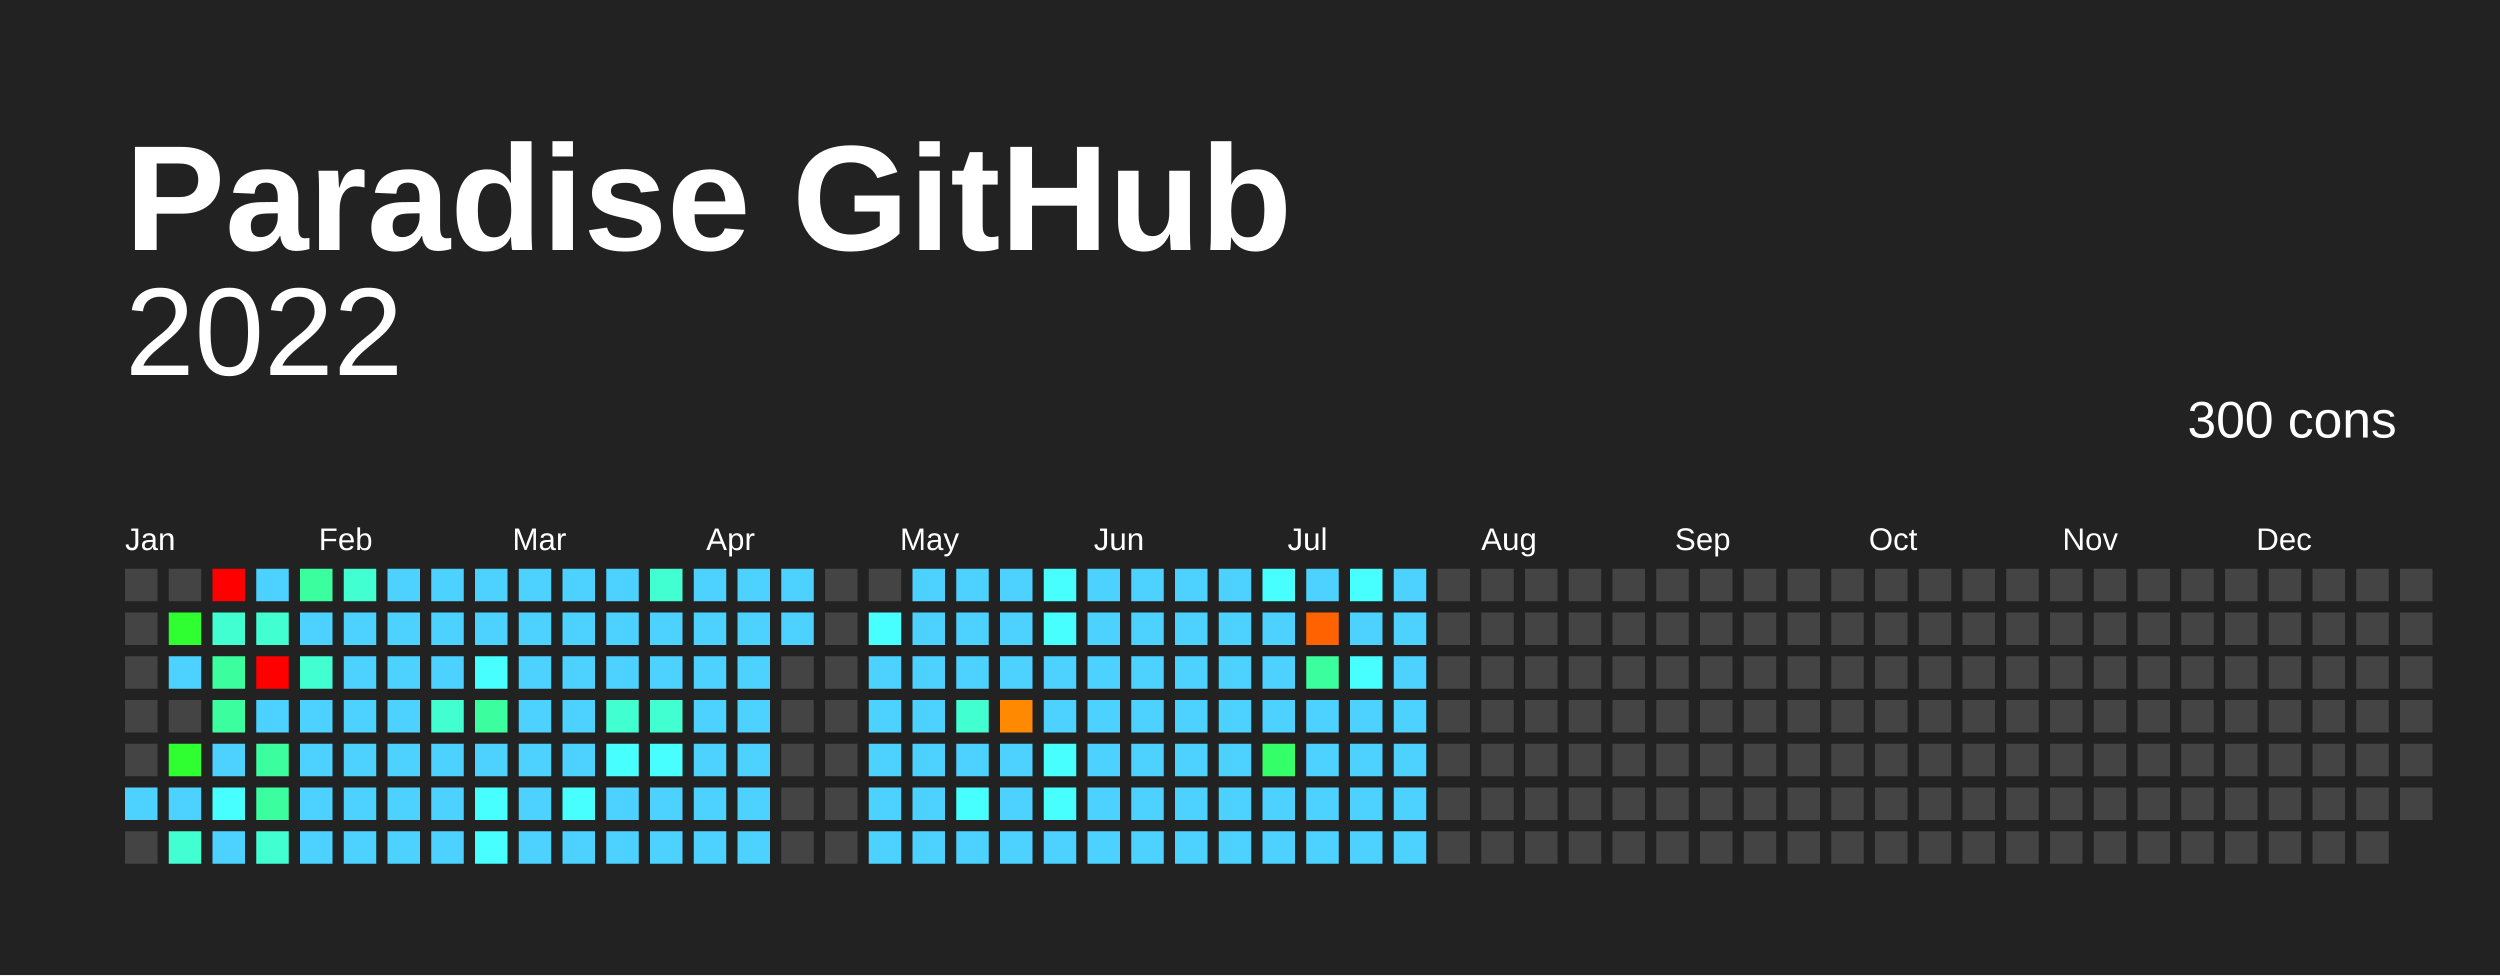
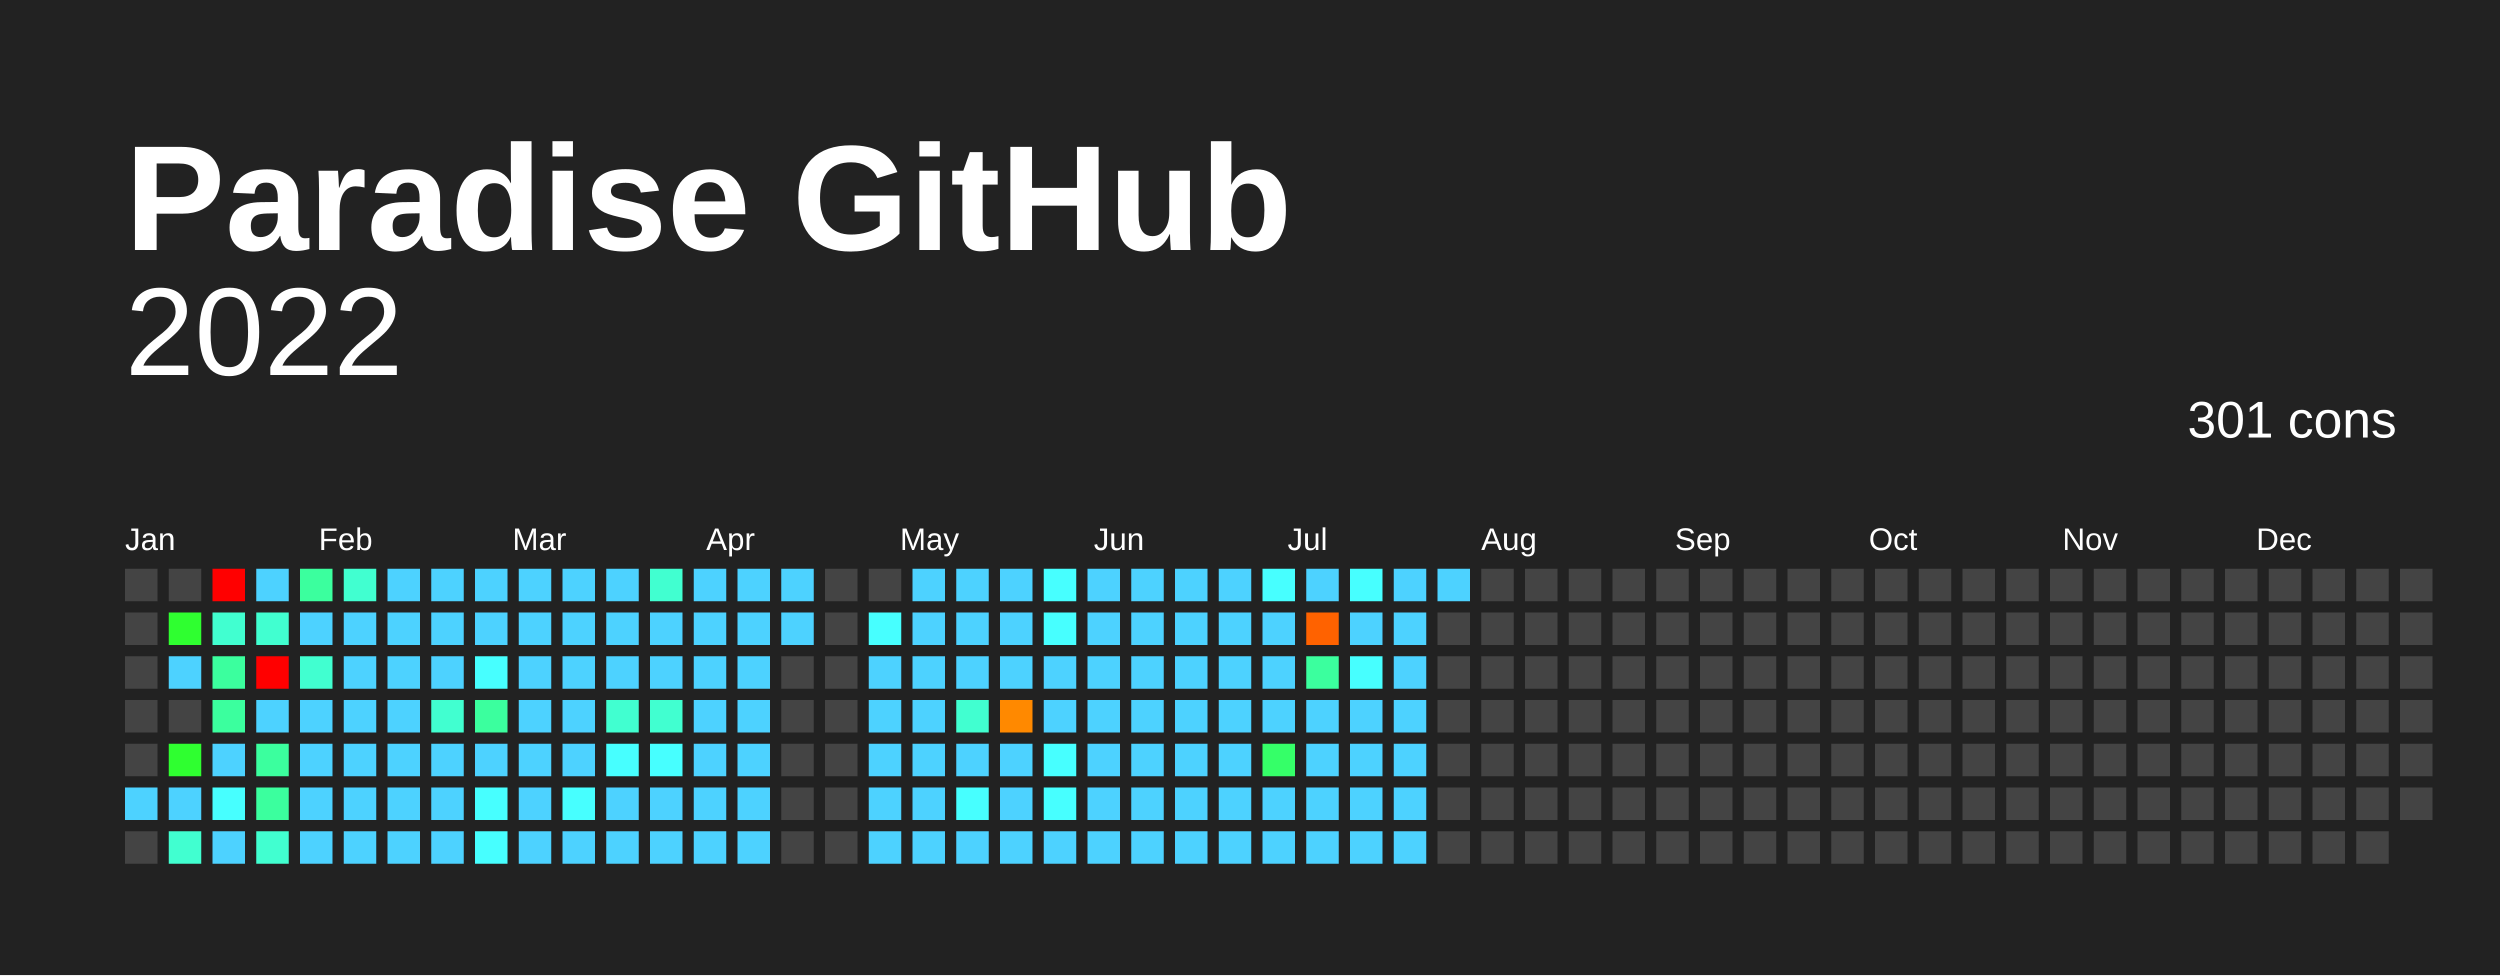
<svg xmlns="http://www.w3.org/2000/svg" baseProfile="full" height="78mm" version="1.1" viewBox="0,0,200,78" width="200mm">
  <defs />
  <rect fill="#222222" height="78" width="200" x="0" y="0" />
  <text fill="#FFFFFF" style="font-size:12px; font-family:Arial; font-weight:bold;" x="10" y="20">Paradise GitHub</text>
  <text alignment-baseline="hanging" fill="#FFFFFF" style="font-size:10.0px; font-family:Arial;" x="10" y="30">2022</text>
-   <text alignment-baseline="hanging" fill="#FFFFFF" style="font-size:4.125px; font-family:Arial;" x="175" y="35">300 cons</text>
+   <text alignment-baseline="hanging" fill="#FFFFFF" style="font-size:4.125px; font-family:Arial;" x="175" y="35">301 cons</text>
  <text fill="#FFFFFF" style="font-size:2.5px; font-family:Arial" x="10.0" y="44">Jan</text>
  <text fill="#FFFFFF" style="font-size:2.5px; font-family:Arial" x="25.5" y="44">Feb</text>
  <text fill="#FFFFFF" style="font-size:2.5px; font-family:Arial" x="41.0" y="44">Mar</text>
  <text fill="#FFFFFF" style="font-size:2.5px; font-family:Arial" x="56.5" y="44">Apr</text>
  <text fill="#FFFFFF" style="font-size:2.5px; font-family:Arial" x="72.0" y="44">May</text>
  <text fill="#FFFFFF" style="font-size:2.5px; font-family:Arial" x="87.5" y="44">Jun</text>
  <text fill="#FFFFFF" style="font-size:2.5px; font-family:Arial" x="103.0" y="44">Jul</text>
  <text fill="#FFFFFF" style="font-size:2.5px; font-family:Arial" x="118.5" y="44">Aug</text>
  <text fill="#FFFFFF" style="font-size:2.5px; font-family:Arial" x="134.0" y="44">Sep</text>
  <text fill="#FFFFFF" style="font-size:2.5px; font-family:Arial" x="149.5" y="44">Oct</text>
  <text fill="#FFFFFF" style="font-size:2.5px; font-family:Arial" x="165.0" y="44">Nov</text>
  <text fill="#FFFFFF" style="font-size:2.5px; font-family:Arial" x="180.5" y="44">Dec</text>
  <rect fill="#444444" height="2.6" width="2.6" x="10.0" y="45.5" />
  <rect fill="#444444" height="2.6" width="2.6" x="10.0" y="49.0" />
  <rect fill="#444444" height="2.6" width="2.6" x="10.0" y="52.5" />
  <rect fill="#444444" height="2.6" width="2.6" x="10.0" y="56.0" />
  <rect fill="#444444" height="2.6" width="2.6" x="10.0" y="59.5" />
  <rect fill="#4dd2ff" height="2.6" width="2.6" x="10.0" y="63.0" />
  <rect fill="#444444" height="2.6" width="2.6" x="10.0" y="66.5" />
  <rect fill="#444444" height="2.6" width="2.6" x="13.5" y="45.5" />
  <rect fill="#2fff30" height="2.6" width="2.6" x="13.5" y="49.0" />
  <rect fill="#4dd2ff" height="2.6" width="2.6" x="13.5" y="52.5" />
  <rect fill="#444444" height="2.6" width="2.6" x="13.5" y="56.0" />
  <rect fill="#2fff30" height="2.6" width="2.6" x="13.5" y="59.5" />
  <rect fill="#4dd2ff" height="2.6" width="2.6" x="13.5" y="63.0" />
  <rect fill="#41ffd0" height="2.6" width="2.6" x="13.5" y="66.5" />
  <rect fill="red" height="2.6" width="2.6" x="17.0" y="45.5" />
  <rect fill="#41ffd0" height="2.6" width="2.6" x="17.0" y="49.0" />
  <rect fill="#3bff9e" height="2.6" width="2.6" x="17.0" y="52.5" />
  <rect fill="#3bff9e" height="2.6" width="2.6" x="17.0" y="56.0" />
  <rect fill="#4dd2ff" height="2.6" width="2.6" x="17.0" y="59.5" />
  <rect fill="#47ffff" height="2.6" width="2.6" x="17.0" y="63.0" />
  <rect fill="#4dd2ff" height="2.6" width="2.6" x="17.0" y="66.5" />
  <rect fill="#4dd2ff" height="2.6" width="2.6" x="20.5" y="45.5" />
  <rect fill="#41ffd0" height="2.6" width="2.6" x="20.5" y="49.0" />
  <rect fill="red" height="2.6" width="2.6" x="20.5" y="52.5" />
  <rect fill="#4dd2ff" height="2.6" width="2.6" x="20.5" y="56.0" />
  <rect fill="#3bff9e" height="2.6" width="2.6" x="20.5" y="59.5" />
  <rect fill="#3bff9e" height="2.6" width="2.6" x="20.5" y="63.0" />
  <rect fill="#41ffd0" height="2.6" width="2.6" x="20.5" y="66.5" />
  <rect fill="#3bff9e" height="2.6" width="2.6" x="24.0" y="45.5" />
  <rect fill="#4dd2ff" height="2.6" width="2.6" x="24.0" y="49.0" />
  <rect fill="#41ffd0" height="2.6" width="2.6" x="24.0" y="52.5" />
  <rect fill="#4dd2ff" height="2.6" width="2.6" x="24.0" y="56.0" />
  <rect fill="#4dd2ff" height="2.6" width="2.6" x="24.0" y="59.5" />
  <rect fill="#4dd2ff" height="2.6" width="2.6" x="24.0" y="63.0" />
  <rect fill="#4dd2ff" height="2.6" width="2.6" x="24.0" y="66.5" />
  <rect fill="#41ffd0" height="2.6" width="2.6" x="27.5" y="45.5" />
  <rect fill="#4dd2ff" height="2.6" width="2.6" x="27.5" y="49.0" />
  <rect fill="#4dd2ff" height="2.6" width="2.6" x="27.5" y="52.5" />
  <rect fill="#4dd2ff" height="2.6" width="2.6" x="27.5" y="56.0" />
  <rect fill="#4dd2ff" height="2.6" width="2.6" x="27.5" y="59.5" />
  <rect fill="#4dd2ff" height="2.6" width="2.6" x="27.5" y="63.0" />
  <rect fill="#4dd2ff" height="2.6" width="2.6" x="27.5" y="66.5" />
  <rect fill="#4dd2ff" height="2.6" width="2.6" x="31.0" y="45.5" />
  <rect fill="#4dd2ff" height="2.6" width="2.6" x="31.0" y="49.0" />
  <rect fill="#4dd2ff" height="2.6" width="2.6" x="31.0" y="52.5" />
  <rect fill="#4dd2ff" height="2.6" width="2.6" x="31.0" y="56.0" />
  <rect fill="#4dd2ff" height="2.6" width="2.6" x="31.0" y="59.5" />
  <rect fill="#4dd2ff" height="2.6" width="2.6" x="31.0" y="63.0" />
  <rect fill="#4dd2ff" height="2.6" width="2.6" x="31.0" y="66.5" />
  <rect fill="#4dd2ff" height="2.6" width="2.6" x="34.5" y="45.5" />
  <rect fill="#4dd2ff" height="2.6" width="2.6" x="34.5" y="49.0" />
  <rect fill="#4dd2ff" height="2.6" width="2.6" x="34.5" y="52.5" />
  <rect fill="#41ffd0" height="2.6" width="2.6" x="34.5" y="56.0" />
  <rect fill="#4dd2ff" height="2.6" width="2.6" x="34.5" y="59.5" />
  <rect fill="#4dd2ff" height="2.6" width="2.6" x="34.5" y="63.0" />
  <rect fill="#4dd2ff" height="2.6" width="2.6" x="34.5" y="66.5" />
  <rect fill="#4dd2ff" height="2.6" width="2.6" x="38.0" y="45.5" />
  <rect fill="#4dd2ff" height="2.6" width="2.6" x="38.0" y="49.0" />
  <rect fill="#47ffff" height="2.6" width="2.6" x="38.0" y="52.5" />
  <rect fill="#3bff9e" height="2.6" width="2.6" x="38.0" y="56.0" />
  <rect fill="#4dd2ff" height="2.6" width="2.6" x="38.0" y="59.5" />
  <rect fill="#47ffff" height="2.6" width="2.6" x="38.0" y="63.0" />
  <rect fill="#47ffff" height="2.6" width="2.6" x="38.0" y="66.5" />
  <rect fill="#4dd2ff" height="2.6" width="2.6" x="41.5" y="45.5" />
  <rect fill="#4dd2ff" height="2.6" width="2.6" x="41.5" y="49.0" />
  <rect fill="#4dd2ff" height="2.6" width="2.6" x="41.5" y="52.5" />
  <rect fill="#4dd2ff" height="2.6" width="2.6" x="41.5" y="56.0" />
  <rect fill="#4dd2ff" height="2.6" width="2.6" x="41.5" y="59.5" />
  <rect fill="#4dd2ff" height="2.6" width="2.6" x="41.5" y="63.0" />
  <rect fill="#4dd2ff" height="2.6" width="2.6" x="41.5" y="66.5" />
  <rect fill="#4dd2ff" height="2.6" width="2.6" x="45.0" y="45.5" />
  <rect fill="#4dd2ff" height="2.6" width="2.6" x="45.0" y="49.0" />
  <rect fill="#4dd2ff" height="2.6" width="2.6" x="45.0" y="52.5" />
  <rect fill="#4dd2ff" height="2.6" width="2.6" x="45.0" y="56.0" />
  <rect fill="#4dd2ff" height="2.6" width="2.6" x="45.0" y="59.5" />
  <rect fill="#47ffff" height="2.6" width="2.6" x="45.0" y="63.0" />
  <rect fill="#4dd2ff" height="2.6" width="2.6" x="45.0" y="66.5" />
  <rect fill="#4dd2ff" height="2.6" width="2.6" x="48.5" y="45.5" />
  <rect fill="#4dd2ff" height="2.6" width="2.6" x="48.5" y="49.0" />
  <rect fill="#4dd2ff" height="2.6" width="2.6" x="48.5" y="52.5" />
  <rect fill="#41ffd0" height="2.6" width="2.6" x="48.5" y="56.0" />
  <rect fill="#47ffff" height="2.6" width="2.6" x="48.5" y="59.5" />
  <rect fill="#4dd2ff" height="2.6" width="2.6" x="48.5" y="63.0" />
  <rect fill="#4dd2ff" height="2.6" width="2.6" x="48.5" y="66.5" />
  <rect fill="#41ffd0" height="2.6" width="2.6" x="52.0" y="45.5" />
  <rect fill="#4dd2ff" height="2.6" width="2.6" x="52.0" y="49.0" />
  <rect fill="#4dd2ff" height="2.6" width="2.6" x="52.0" y="52.5" />
  <rect fill="#41ffd0" height="2.6" width="2.6" x="52.0" y="56.0" />
  <rect fill="#47ffff" height="2.6" width="2.6" x="52.0" y="59.5" />
  <rect fill="#4dd2ff" height="2.6" width="2.6" x="52.0" y="63.0" />
  <rect fill="#4dd2ff" height="2.6" width="2.6" x="52.0" y="66.5" />
  <rect fill="#4dd2ff" height="2.6" width="2.6" x="55.5" y="45.5" />
  <rect fill="#4dd2ff" height="2.6" width="2.6" x="55.5" y="49.0" />
  <rect fill="#4dd2ff" height="2.6" width="2.6" x="55.5" y="52.5" />
  <rect fill="#4dd2ff" height="2.6" width="2.6" x="55.5" y="56.0" />
  <rect fill="#4dd2ff" height="2.6" width="2.6" x="55.5" y="59.5" />
  <rect fill="#4dd2ff" height="2.6" width="2.6" x="55.5" y="63.0" />
  <rect fill="#4dd2ff" height="2.6" width="2.6" x="55.5" y="66.5" />
  <rect fill="#4dd2ff" height="2.6" width="2.6" x="59.0" y="45.5" />
  <rect fill="#4dd2ff" height="2.6" width="2.6" x="59.0" y="49.0" />
  <rect fill="#4dd2ff" height="2.6" width="2.6" x="59.0" y="52.5" />
  <rect fill="#4dd2ff" height="2.6" width="2.6" x="59.0" y="56.0" />
  <rect fill="#4dd2ff" height="2.6" width="2.6" x="59.0" y="59.5" />
  <rect fill="#4dd2ff" height="2.6" width="2.6" x="59.0" y="63.0" />
  <rect fill="#4dd2ff" height="2.6" width="2.6" x="59.0" y="66.5" />
  <rect fill="#4dd2ff" height="2.6" width="2.6" x="62.5" y="45.5" />
  <rect fill="#4dd2ff" height="2.6" width="2.6" x="62.5" y="49.0" />
  <rect fill="#444444" height="2.6" width="2.6" x="62.5" y="52.5" />
  <rect fill="#444444" height="2.6" width="2.6" x="62.5" y="56.0" />
  <rect fill="#444444" height="2.6" width="2.6" x="62.5" y="59.5" />
  <rect fill="#444444" height="2.6" width="2.6" x="62.5" y="63.0" />
  <rect fill="#444444" height="2.6" width="2.6" x="62.5" y="66.5" />
  <rect fill="#444444" height="2.6" width="2.6" x="66.0" y="45.5" />
  <rect fill="#444444" height="2.6" width="2.6" x="66.0" y="49.0" />
  <rect fill="#444444" height="2.6" width="2.6" x="66.0" y="52.5" />
  <rect fill="#444444" height="2.6" width="2.6" x="66.0" y="56.0" />
  <rect fill="#444444" height="2.6" width="2.6" x="66.0" y="59.5" />
  <rect fill="#444444" height="2.6" width="2.6" x="66.0" y="63.0" />
  <rect fill="#444444" height="2.6" width="2.6" x="66.0" y="66.5" />
  <rect fill="#444444" height="2.6" width="2.6" x="69.5" y="45.5" />
  <rect fill="#47ffff" height="2.6" width="2.6" x="69.5" y="49.0" />
  <rect fill="#4dd2ff" height="2.6" width="2.6" x="69.5" y="52.5" />
  <rect fill="#4dd2ff" height="2.6" width="2.6" x="69.5" y="56.0" />
  <rect fill="#4dd2ff" height="2.6" width="2.6" x="69.5" y="59.5" />
  <rect fill="#4dd2ff" height="2.6" width="2.6" x="69.5" y="63.0" />
  <rect fill="#4dd2ff" height="2.6" width="2.6" x="69.5" y="66.5" />
  <rect fill="#4dd2ff" height="2.6" width="2.6" x="73.0" y="45.5" />
  <rect fill="#4dd2ff" height="2.6" width="2.6" x="73.0" y="49.0" />
  <rect fill="#4dd2ff" height="2.6" width="2.6" x="73.0" y="52.5" />
  <rect fill="#4dd2ff" height="2.6" width="2.6" x="73.0" y="56.0" />
  <rect fill="#4dd2ff" height="2.6" width="2.6" x="73.0" y="59.5" />
  <rect fill="#4dd2ff" height="2.6" width="2.6" x="73.0" y="63.0" />
  <rect fill="#4dd2ff" height="2.6" width="2.6" x="73.0" y="66.5" />
  <rect fill="#4dd2ff" height="2.6" width="2.6" x="76.5" y="45.5" />
  <rect fill="#4dd2ff" height="2.6" width="2.6" x="76.5" y="49.0" />
  <rect fill="#4dd2ff" height="2.6" width="2.6" x="76.5" y="52.5" />
  <rect fill="#41ffd0" height="2.6" width="2.6" x="76.5" y="56.0" />
  <rect fill="#4dd2ff" height="2.6" width="2.6" x="76.5" y="59.5" />
  <rect fill="#47ffff" height="2.6" width="2.6" x="76.5" y="63.0" />
  <rect fill="#4dd2ff" height="2.6" width="2.6" x="76.5" y="66.5" />
  <rect fill="#4dd2ff" height="2.6" width="2.6" x="80.0" y="45.5" />
  <rect fill="#4dd2ff" height="2.6" width="2.6" x="80.0" y="49.0" />
  <rect fill="#4dd2ff" height="2.6" width="2.6" x="80.0" y="52.5" />
  <rect fill="#ff8900" height="2.6" width="2.6" x="80.0" y="56.0" />
  <rect fill="#4dd2ff" height="2.6" width="2.6" x="80.0" y="59.5" />
  <rect fill="#4dd2ff" height="2.6" width="2.6" x="80.0" y="63.0" />
  <rect fill="#4dd2ff" height="2.6" width="2.6" x="80.0" y="66.5" />
  <rect fill="#47ffff" height="2.6" width="2.6" x="83.5" y="45.5" />
  <rect fill="#47ffff" height="2.6" width="2.6" x="83.5" y="49.0" />
  <rect fill="#4dd2ff" height="2.6" width="2.6" x="83.5" y="52.5" />
  <rect fill="#4dd2ff" height="2.6" width="2.6" x="83.5" y="56.0" />
  <rect fill="#47ffff" height="2.6" width="2.6" x="83.5" y="59.5" />
  <rect fill="#47ffff" height="2.6" width="2.6" x="83.5" y="63.0" />
  <rect fill="#4dd2ff" height="2.6" width="2.6" x="83.5" y="66.5" />
  <rect fill="#4dd2ff" height="2.6" width="2.6" x="87.0" y="45.5" />
  <rect fill="#4dd2ff" height="2.6" width="2.6" x="87.0" y="49.0" />
  <rect fill="#4dd2ff" height="2.6" width="2.6" x="87.0" y="52.5" />
  <rect fill="#4dd2ff" height="2.6" width="2.6" x="87.0" y="56.0" />
  <rect fill="#4dd2ff" height="2.6" width="2.6" x="87.0" y="59.5" />
  <rect fill="#4dd2ff" height="2.6" width="2.6" x="87.0" y="63.0" />
  <rect fill="#4dd2ff" height="2.6" width="2.6" x="87.0" y="66.5" />
  <rect fill="#4dd2ff" height="2.6" width="2.6" x="90.5" y="45.5" />
  <rect fill="#4dd2ff" height="2.6" width="2.6" x="90.5" y="49.0" />
  <rect fill="#4dd2ff" height="2.6" width="2.6" x="90.5" y="52.5" />
  <rect fill="#4dd2ff" height="2.6" width="2.6" x="90.5" y="56.0" />
  <rect fill="#4dd2ff" height="2.6" width="2.6" x="90.5" y="59.5" />
  <rect fill="#4dd2ff" height="2.6" width="2.6" x="90.5" y="63.0" />
  <rect fill="#4dd2ff" height="2.6" width="2.6" x="90.5" y="66.5" />
  <rect fill="#4dd2ff" height="2.6" width="2.6" x="94.0" y="45.5" />
  <rect fill="#4dd2ff" height="2.6" width="2.6" x="94.0" y="49.0" />
  <rect fill="#4dd2ff" height="2.6" width="2.6" x="94.0" y="52.5" />
  <rect fill="#4dd2ff" height="2.6" width="2.6" x="94.0" y="56.0" />
  <rect fill="#4dd2ff" height="2.6" width="2.6" x="94.0" y="59.5" />
  <rect fill="#4dd2ff" height="2.6" width="2.6" x="94.0" y="63.0" />
  <rect fill="#4dd2ff" height="2.6" width="2.6" x="94.0" y="66.5" />
  <rect fill="#4dd2ff" height="2.6" width="2.6" x="97.5" y="45.5" />
  <rect fill="#4dd2ff" height="2.6" width="2.6" x="97.5" y="49.0" />
  <rect fill="#4dd2ff" height="2.6" width="2.6" x="97.5" y="52.5" />
  <rect fill="#4dd2ff" height="2.6" width="2.6" x="97.5" y="56.0" />
  <rect fill="#4dd2ff" height="2.6" width="2.6" x="97.5" y="59.5" />
  <rect fill="#4dd2ff" height="2.6" width="2.6" x="97.5" y="63.0" />
  <rect fill="#4dd2ff" height="2.6" width="2.6" x="97.5" y="66.5" />
  <rect fill="#47ffff" height="2.6" width="2.6" x="101.0" y="45.5" />
  <rect fill="#4dd2ff" height="2.6" width="2.6" x="101.0" y="49.0" />
  <rect fill="#4dd2ff" height="2.6" width="2.6" x="101.0" y="52.5" />
  <rect fill="#4dd2ff" height="2.6" width="2.6" x="101.0" y="56.0" />
  <rect fill="#35ff68" height="2.6" width="2.6" x="101.0" y="59.5" />
  <rect fill="#4dd2ff" height="2.6" width="2.6" x="101.0" y="63.0" />
  <rect fill="#4dd2ff" height="2.6" width="2.6" x="101.0" y="66.5" />
  <rect fill="#4dd2ff" height="2.6" width="2.6" x="104.5" y="45.5" />
  <rect fill="#ff6200" height="2.6" width="2.6" x="104.5" y="49.0" />
  <rect fill="#3bff9e" height="2.6" width="2.6" x="104.5" y="52.5" />
  <rect fill="#4dd2ff" height="2.6" width="2.6" x="104.5" y="56.0" />
  <rect fill="#4dd2ff" height="2.6" width="2.6" x="104.5" y="59.5" />
  <rect fill="#4dd2ff" height="2.6" width="2.6" x="104.5" y="63.0" />
  <rect fill="#4dd2ff" height="2.6" width="2.6" x="104.5" y="66.5" />
  <rect fill="#47ffff" height="2.6" width="2.6" x="108.0" y="45.5" />
  <rect fill="#4dd2ff" height="2.6" width="2.6" x="108.0" y="49.0" />
  <rect fill="#47ffff" height="2.6" width="2.6" x="108.0" y="52.5" />
  <rect fill="#4dd2ff" height="2.6" width="2.6" x="108.0" y="56.0" />
  <rect fill="#4dd2ff" height="2.6" width="2.6" x="108.0" y="59.5" />
  <rect fill="#4dd2ff" height="2.6" width="2.6" x="108.0" y="63.0" />
  <rect fill="#4dd2ff" height="2.6" width="2.6" x="108.0" y="66.5" />
  <rect fill="#4dd2ff" height="2.6" width="2.6" x="111.5" y="45.5" />
  <rect fill="#4dd2ff" height="2.6" width="2.6" x="111.5" y="49.0" />
  <rect fill="#4dd2ff" height="2.6" width="2.6" x="111.5" y="52.5" />
  <rect fill="#4dd2ff" height="2.6" width="2.6" x="111.5" y="56.0" />
  <rect fill="#4dd2ff" height="2.6" width="2.6" x="111.5" y="59.5" />
  <rect fill="#4dd2ff" height="2.6" width="2.6" x="111.5" y="63.0" />
  <rect fill="#4dd2ff" height="2.6" width="2.6" x="111.5" y="66.5" />
-   <rect fill="#444444" height="2.6" width="2.6" x="115.0" y="45.5" />
+   <rect fill="#4dd2ff" height="2.6" width="2.6" x="115.0" y="45.5" />
  <rect fill="#444444" height="2.6" width="2.6" x="115.0" y="49.0" />
  <rect fill="#444444" height="2.6" width="2.6" x="115.0" y="52.5" />
  <rect fill="#444444" height="2.6" width="2.6" x="115.0" y="56.0" />
  <rect fill="#444444" height="2.6" width="2.6" x="115.0" y="59.5" />
  <rect fill="#444444" height="2.6" width="2.6" x="115.0" y="63.0" />
  <rect fill="#444444" height="2.6" width="2.6" x="115.0" y="66.5" />
  <rect fill="#444444" height="2.6" width="2.6" x="118.5" y="45.5" />
  <rect fill="#444444" height="2.6" width="2.6" x="118.5" y="49.0" />
  <rect fill="#444444" height="2.6" width="2.6" x="118.5" y="52.5" />
  <rect fill="#444444" height="2.6" width="2.6" x="118.5" y="56.0" />
  <rect fill="#444444" height="2.6" width="2.6" x="118.5" y="59.5" />
  <rect fill="#444444" height="2.6" width="2.6" x="118.5" y="63.0" />
  <rect fill="#444444" height="2.6" width="2.6" x="118.5" y="66.5" />
  <rect fill="#444444" height="2.6" width="2.6" x="122.0" y="45.5" />
  <rect fill="#444444" height="2.6" width="2.6" x="122.0" y="49.0" />
  <rect fill="#444444" height="2.6" width="2.6" x="122.0" y="52.5" />
  <rect fill="#444444" height="2.6" width="2.6" x="122.0" y="56.0" />
  <rect fill="#444444" height="2.6" width="2.6" x="122.0" y="59.5" />
  <rect fill="#444444" height="2.6" width="2.6" x="122.0" y="63.0" />
  <rect fill="#444444" height="2.6" width="2.6" x="122.0" y="66.5" />
  <rect fill="#444444" height="2.6" width="2.6" x="125.5" y="45.5" />
  <rect fill="#444444" height="2.6" width="2.6" x="125.5" y="49.0" />
  <rect fill="#444444" height="2.6" width="2.6" x="125.5" y="52.5" />
  <rect fill="#444444" height="2.6" width="2.6" x="125.5" y="56.0" />
  <rect fill="#444444" height="2.6" width="2.6" x="125.5" y="59.5" />
  <rect fill="#444444" height="2.6" width="2.6" x="125.5" y="63.0" />
  <rect fill="#444444" height="2.6" width="2.6" x="125.5" y="66.5" />
  <rect fill="#444444" height="2.6" width="2.6" x="129.0" y="45.5" />
  <rect fill="#444444" height="2.6" width="2.6" x="129.0" y="49.0" />
  <rect fill="#444444" height="2.6" width="2.6" x="129.0" y="52.5" />
  <rect fill="#444444" height="2.6" width="2.6" x="129.0" y="56.0" />
  <rect fill="#444444" height="2.6" width="2.6" x="129.0" y="59.5" />
  <rect fill="#444444" height="2.6" width="2.6" x="129.0" y="63.0" />
  <rect fill="#444444" height="2.6" width="2.6" x="129.0" y="66.5" />
  <rect fill="#444444" height="2.6" width="2.6" x="132.5" y="45.5" />
  <rect fill="#444444" height="2.6" width="2.6" x="132.5" y="49.0" />
  <rect fill="#444444" height="2.6" width="2.6" x="132.5" y="52.5" />
  <rect fill="#444444" height="2.6" width="2.6" x="132.5" y="56.0" />
  <rect fill="#444444" height="2.6" width="2.6" x="132.5" y="59.5" />
  <rect fill="#444444" height="2.6" width="2.6" x="132.5" y="63.0" />
  <rect fill="#444444" height="2.6" width="2.6" x="132.5" y="66.5" />
  <rect fill="#444444" height="2.6" width="2.6" x="136.0" y="45.5" />
  <rect fill="#444444" height="2.6" width="2.6" x="136.0" y="49.0" />
  <rect fill="#444444" height="2.6" width="2.6" x="136.0" y="52.5" />
  <rect fill="#444444" height="2.6" width="2.6" x="136.0" y="56.0" />
  <rect fill="#444444" height="2.6" width="2.6" x="136.0" y="59.5" />
  <rect fill="#444444" height="2.6" width="2.6" x="136.0" y="63.0" />
  <rect fill="#444444" height="2.6" width="2.6" x="136.0" y="66.5" />
  <rect fill="#444444" height="2.6" width="2.6" x="139.5" y="45.5" />
  <rect fill="#444444" height="2.6" width="2.6" x="139.5" y="49.0" />
  <rect fill="#444444" height="2.6" width="2.6" x="139.5" y="52.5" />
  <rect fill="#444444" height="2.6" width="2.6" x="139.5" y="56.0" />
  <rect fill="#444444" height="2.6" width="2.6" x="139.5" y="59.5" />
  <rect fill="#444444" height="2.6" width="2.6" x="139.5" y="63.0" />
  <rect fill="#444444" height="2.6" width="2.6" x="139.5" y="66.5" />
  <rect fill="#444444" height="2.6" width="2.6" x="143.0" y="45.5" />
  <rect fill="#444444" height="2.6" width="2.6" x="143.0" y="49.0" />
  <rect fill="#444444" height="2.6" width="2.6" x="143.0" y="52.5" />
  <rect fill="#444444" height="2.6" width="2.6" x="143.0" y="56.0" />
  <rect fill="#444444" height="2.6" width="2.6" x="143.0" y="59.5" />
  <rect fill="#444444" height="2.6" width="2.6" x="143.0" y="63.0" />
  <rect fill="#444444" height="2.6" width="2.6" x="143.0" y="66.5" />
  <rect fill="#444444" height="2.6" width="2.6" x="146.5" y="45.5" />
  <rect fill="#444444" height="2.6" width="2.6" x="146.5" y="49.0" />
  <rect fill="#444444" height="2.6" width="2.6" x="146.5" y="52.5" />
  <rect fill="#444444" height="2.6" width="2.6" x="146.5" y="56.0" />
  <rect fill="#444444" height="2.6" width="2.6" x="146.5" y="59.5" />
  <rect fill="#444444" height="2.6" width="2.6" x="146.5" y="63.0" />
  <rect fill="#444444" height="2.6" width="2.6" x="146.5" y="66.5" />
  <rect fill="#444444" height="2.6" width="2.6" x="150.0" y="45.5" />
  <rect fill="#444444" height="2.6" width="2.6" x="150.0" y="49.0" />
  <rect fill="#444444" height="2.6" width="2.6" x="150.0" y="52.5" />
  <rect fill="#444444" height="2.6" width="2.6" x="150.0" y="56.0" />
  <rect fill="#444444" height="2.6" width="2.6" x="150.0" y="59.5" />
  <rect fill="#444444" height="2.6" width="2.6" x="150.0" y="63.0" />
  <rect fill="#444444" height="2.6" width="2.6" x="150.0" y="66.5" />
  <rect fill="#444444" height="2.6" width="2.6" x="153.5" y="45.5" />
  <rect fill="#444444" height="2.6" width="2.6" x="153.5" y="49.0" />
  <rect fill="#444444" height="2.6" width="2.6" x="153.5" y="52.5" />
  <rect fill="#444444" height="2.6" width="2.6" x="153.5" y="56.0" />
  <rect fill="#444444" height="2.6" width="2.6" x="153.5" y="59.5" />
  <rect fill="#444444" height="2.6" width="2.6" x="153.5" y="63.0" />
  <rect fill="#444444" height="2.6" width="2.6" x="153.5" y="66.5" />
  <rect fill="#444444" height="2.6" width="2.6" x="157.0" y="45.5" />
  <rect fill="#444444" height="2.6" width="2.6" x="157.0" y="49.0" />
  <rect fill="#444444" height="2.6" width="2.6" x="157.0" y="52.5" />
  <rect fill="#444444" height="2.6" width="2.6" x="157.0" y="56.0" />
  <rect fill="#444444" height="2.6" width="2.6" x="157.0" y="59.5" />
  <rect fill="#444444" height="2.6" width="2.6" x="157.0" y="63.0" />
  <rect fill="#444444" height="2.6" width="2.6" x="157.0" y="66.5" />
  <rect fill="#444444" height="2.6" width="2.6" x="160.5" y="45.5" />
  <rect fill="#444444" height="2.6" width="2.6" x="160.5" y="49.0" />
  <rect fill="#444444" height="2.6" width="2.6" x="160.5" y="52.5" />
  <rect fill="#444444" height="2.6" width="2.6" x="160.5" y="56.0" />
  <rect fill="#444444" height="2.6" width="2.6" x="160.5" y="59.5" />
  <rect fill="#444444" height="2.6" width="2.6" x="160.5" y="63.0" />
  <rect fill="#444444" height="2.6" width="2.6" x="160.5" y="66.5" />
  <rect fill="#444444" height="2.6" width="2.6" x="164.0" y="45.5" />
  <rect fill="#444444" height="2.6" width="2.6" x="164.0" y="49.0" />
  <rect fill="#444444" height="2.6" width="2.6" x="164.0" y="52.5" />
  <rect fill="#444444" height="2.6" width="2.6" x="164.0" y="56.0" />
  <rect fill="#444444" height="2.6" width="2.6" x="164.0" y="59.5" />
  <rect fill="#444444" height="2.6" width="2.6" x="164.0" y="63.0" />
  <rect fill="#444444" height="2.6" width="2.6" x="164.0" y="66.5" />
  <rect fill="#444444" height="2.6" width="2.6" x="167.5" y="45.5" />
  <rect fill="#444444" height="2.6" width="2.6" x="167.5" y="49.0" />
  <rect fill="#444444" height="2.6" width="2.6" x="167.5" y="52.5" />
  <rect fill="#444444" height="2.6" width="2.6" x="167.5" y="56.0" />
  <rect fill="#444444" height="2.6" width="2.6" x="167.5" y="59.5" />
  <rect fill="#444444" height="2.6" width="2.6" x="167.5" y="63.0" />
  <rect fill="#444444" height="2.6" width="2.6" x="167.5" y="66.5" />
  <rect fill="#444444" height="2.6" width="2.6" x="171.0" y="45.5" />
  <rect fill="#444444" height="2.6" width="2.6" x="171.0" y="49.0" />
  <rect fill="#444444" height="2.6" width="2.6" x="171.0" y="52.5" />
  <rect fill="#444444" height="2.6" width="2.6" x="171.0" y="56.0" />
  <rect fill="#444444" height="2.6" width="2.6" x="171.0" y="59.5" />
  <rect fill="#444444" height="2.6" width="2.6" x="171.0" y="63.0" />
  <rect fill="#444444" height="2.6" width="2.6" x="171.0" y="66.5" />
  <rect fill="#444444" height="2.6" width="2.6" x="174.5" y="45.5" />
  <rect fill="#444444" height="2.6" width="2.6" x="174.5" y="49.0" />
  <rect fill="#444444" height="2.6" width="2.6" x="174.5" y="52.5" />
  <rect fill="#444444" height="2.6" width="2.6" x="174.5" y="56.0" />
  <rect fill="#444444" height="2.6" width="2.6" x="174.5" y="59.5" />
  <rect fill="#444444" height="2.6" width="2.6" x="174.5" y="63.0" />
  <rect fill="#444444" height="2.6" width="2.6" x="174.5" y="66.5" />
  <rect fill="#444444" height="2.6" width="2.6" x="178.0" y="45.5" />
  <rect fill="#444444" height="2.6" width="2.6" x="178.0" y="49.0" />
  <rect fill="#444444" height="2.6" width="2.6" x="178.0" y="52.5" />
  <rect fill="#444444" height="2.6" width="2.6" x="178.0" y="56.0" />
  <rect fill="#444444" height="2.6" width="2.6" x="178.0" y="59.5" />
  <rect fill="#444444" height="2.6" width="2.6" x="178.0" y="63.0" />
  <rect fill="#444444" height="2.6" width="2.6" x="178.0" y="66.5" />
  <rect fill="#444444" height="2.6" width="2.6" x="181.5" y="45.5" />
  <rect fill="#444444" height="2.6" width="2.6" x="181.5" y="49.0" />
  <rect fill="#444444" height="2.6" width="2.6" x="181.5" y="52.5" />
  <rect fill="#444444" height="2.6" width="2.6" x="181.5" y="56.0" />
  <rect fill="#444444" height="2.6" width="2.6" x="181.5" y="59.5" />
  <rect fill="#444444" height="2.6" width="2.6" x="181.5" y="63.0" />
  <rect fill="#444444" height="2.6" width="2.6" x="181.5" y="66.5" />
  <rect fill="#444444" height="2.6" width="2.6" x="185.0" y="45.5" />
  <rect fill="#444444" height="2.6" width="2.6" x="185.0" y="49.0" />
  <rect fill="#444444" height="2.6" width="2.6" x="185.0" y="52.5" />
  <rect fill="#444444" height="2.6" width="2.6" x="185.0" y="56.0" />
  <rect fill="#444444" height="2.6" width="2.6" x="185.0" y="59.5" />
  <rect fill="#444444" height="2.6" width="2.6" x="185.0" y="63.0" />
  <rect fill="#444444" height="2.6" width="2.6" x="185.0" y="66.5" />
  <rect fill="#444444" height="2.6" width="2.6" x="188.5" y="45.5" />
  <rect fill="#444444" height="2.6" width="2.6" x="188.5" y="49.0" />
  <rect fill="#444444" height="2.6" width="2.6" x="188.5" y="52.5" />
  <rect fill="#444444" height="2.6" width="2.6" x="188.5" y="56.0" />
  <rect fill="#444444" height="2.6" width="2.6" x="188.5" y="59.5" />
  <rect fill="#444444" height="2.6" width="2.6" x="188.5" y="63.0" />
  <rect fill="#444444" height="2.6" width="2.6" x="188.5" y="66.5" />
  <rect fill="#444444" height="2.6" width="2.6" x="192.0" y="45.5" />
  <rect fill="#444444" height="2.6" width="2.6" x="192.0" y="49.0" />
  <rect fill="#444444" height="2.6" width="2.6" x="192.0" y="52.5" />
  <rect fill="#444444" height="2.6" width="2.6" x="192.0" y="56.0" />
  <rect fill="#444444" height="2.6" width="2.6" x="192.0" y="59.5" />
  <rect fill="#444444" height="2.6" width="2.6" x="192.0" y="63.0" />
</svg>
